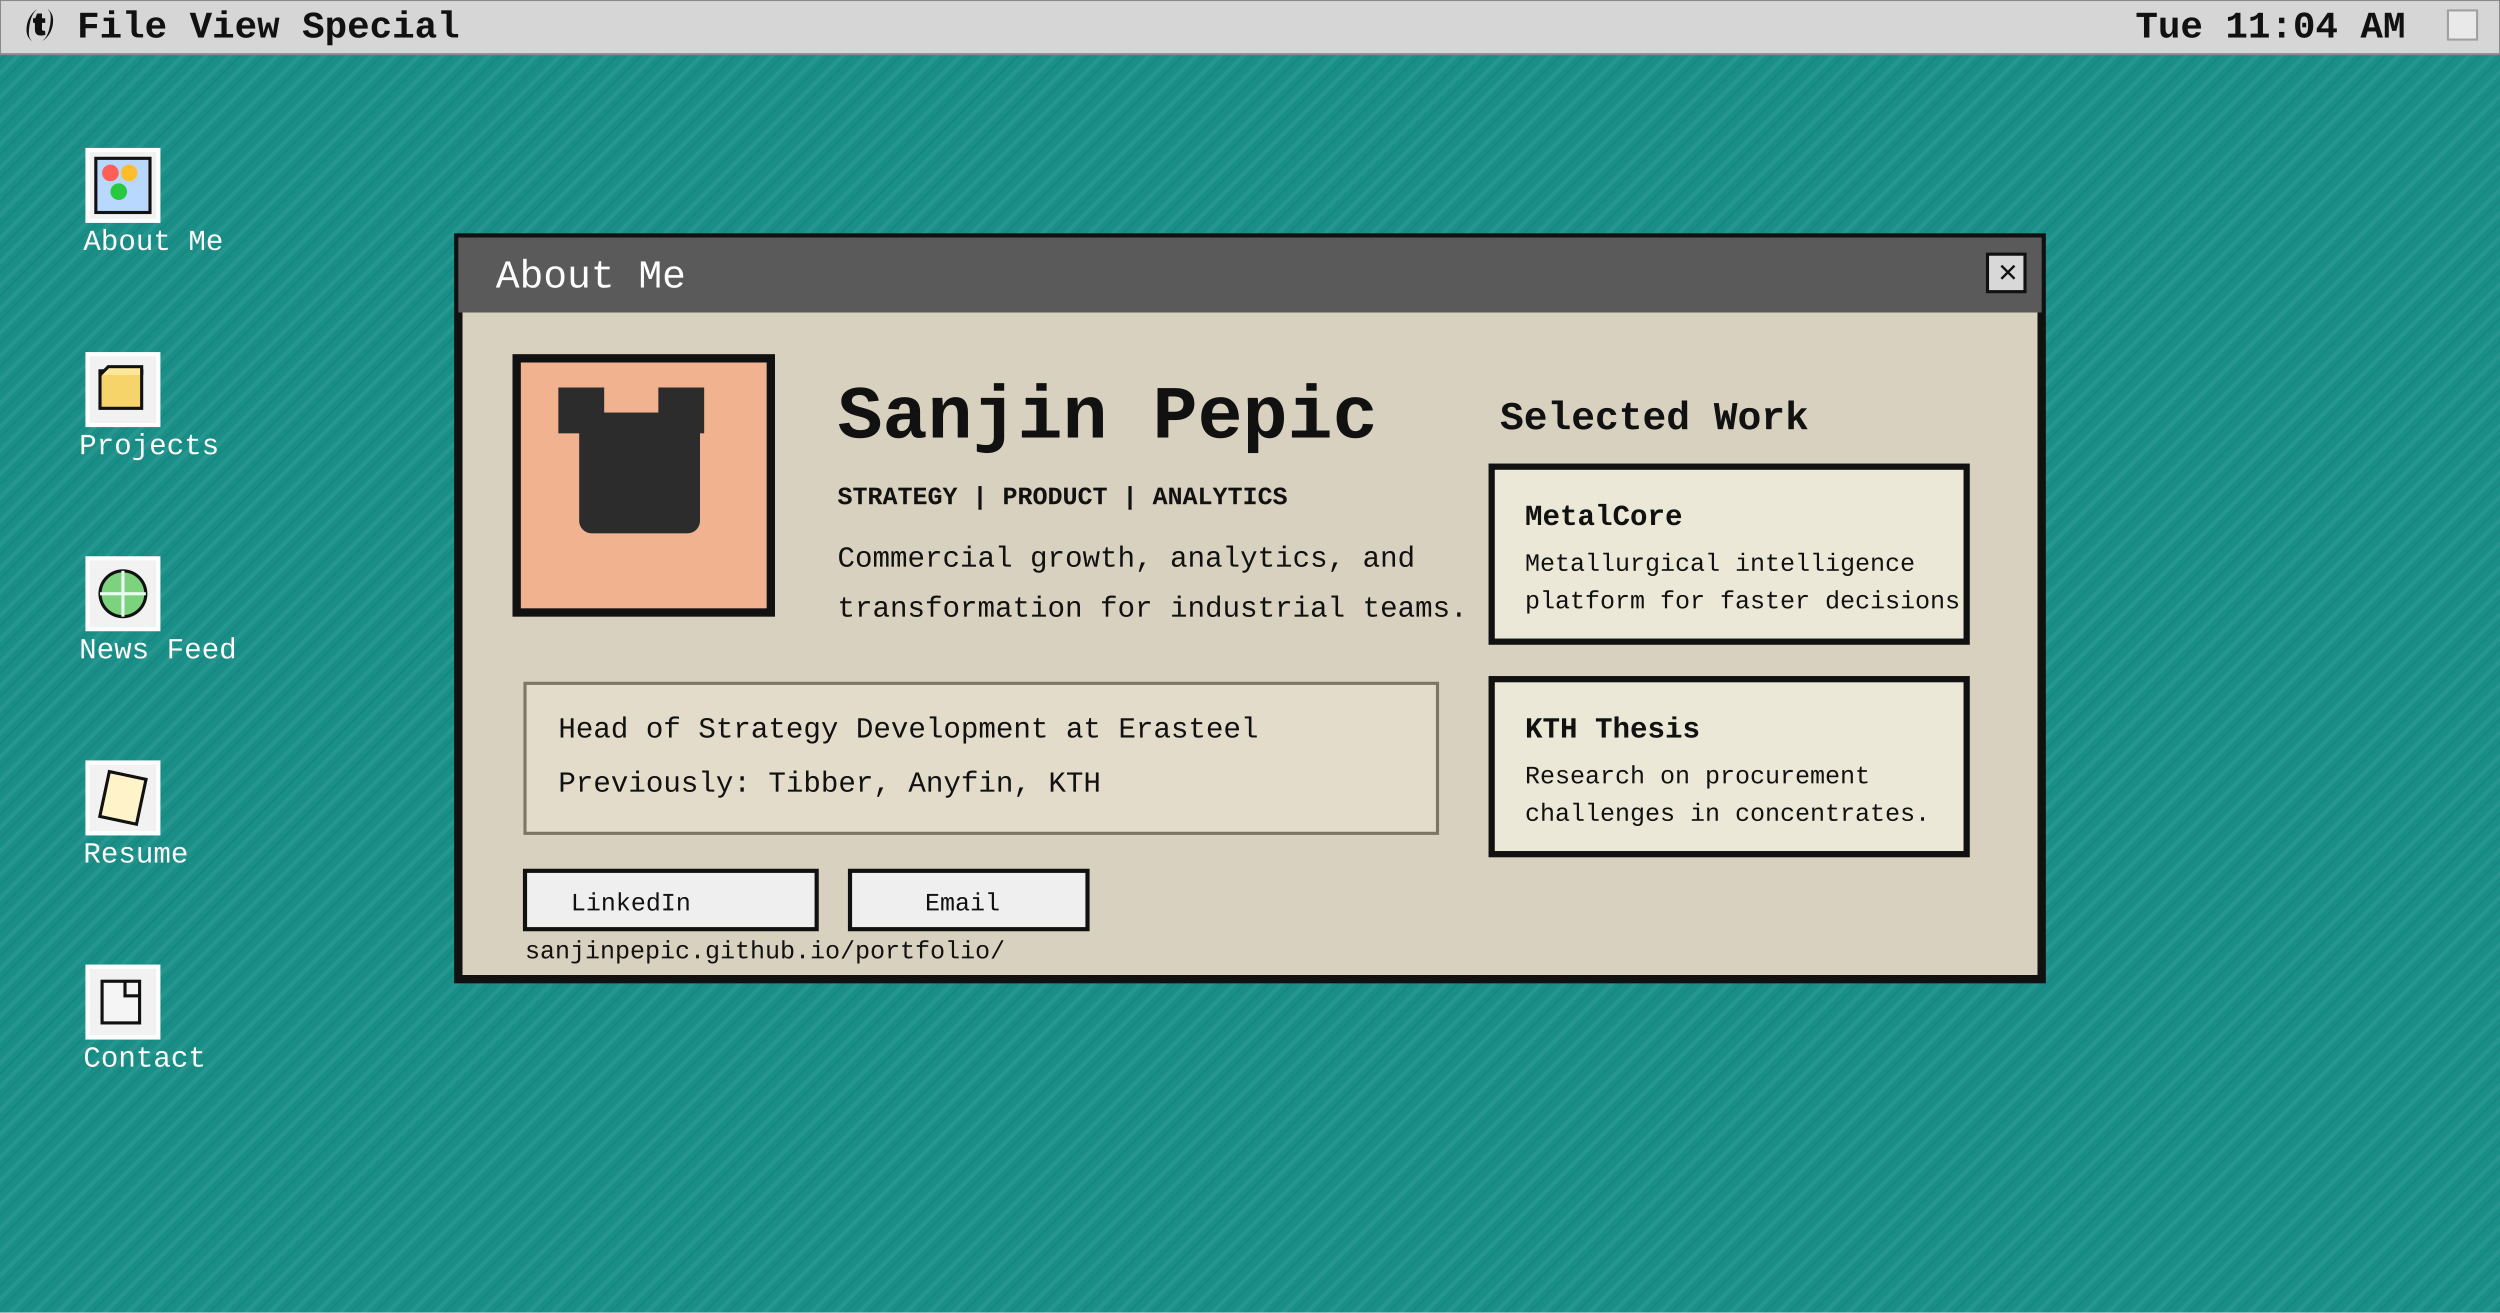
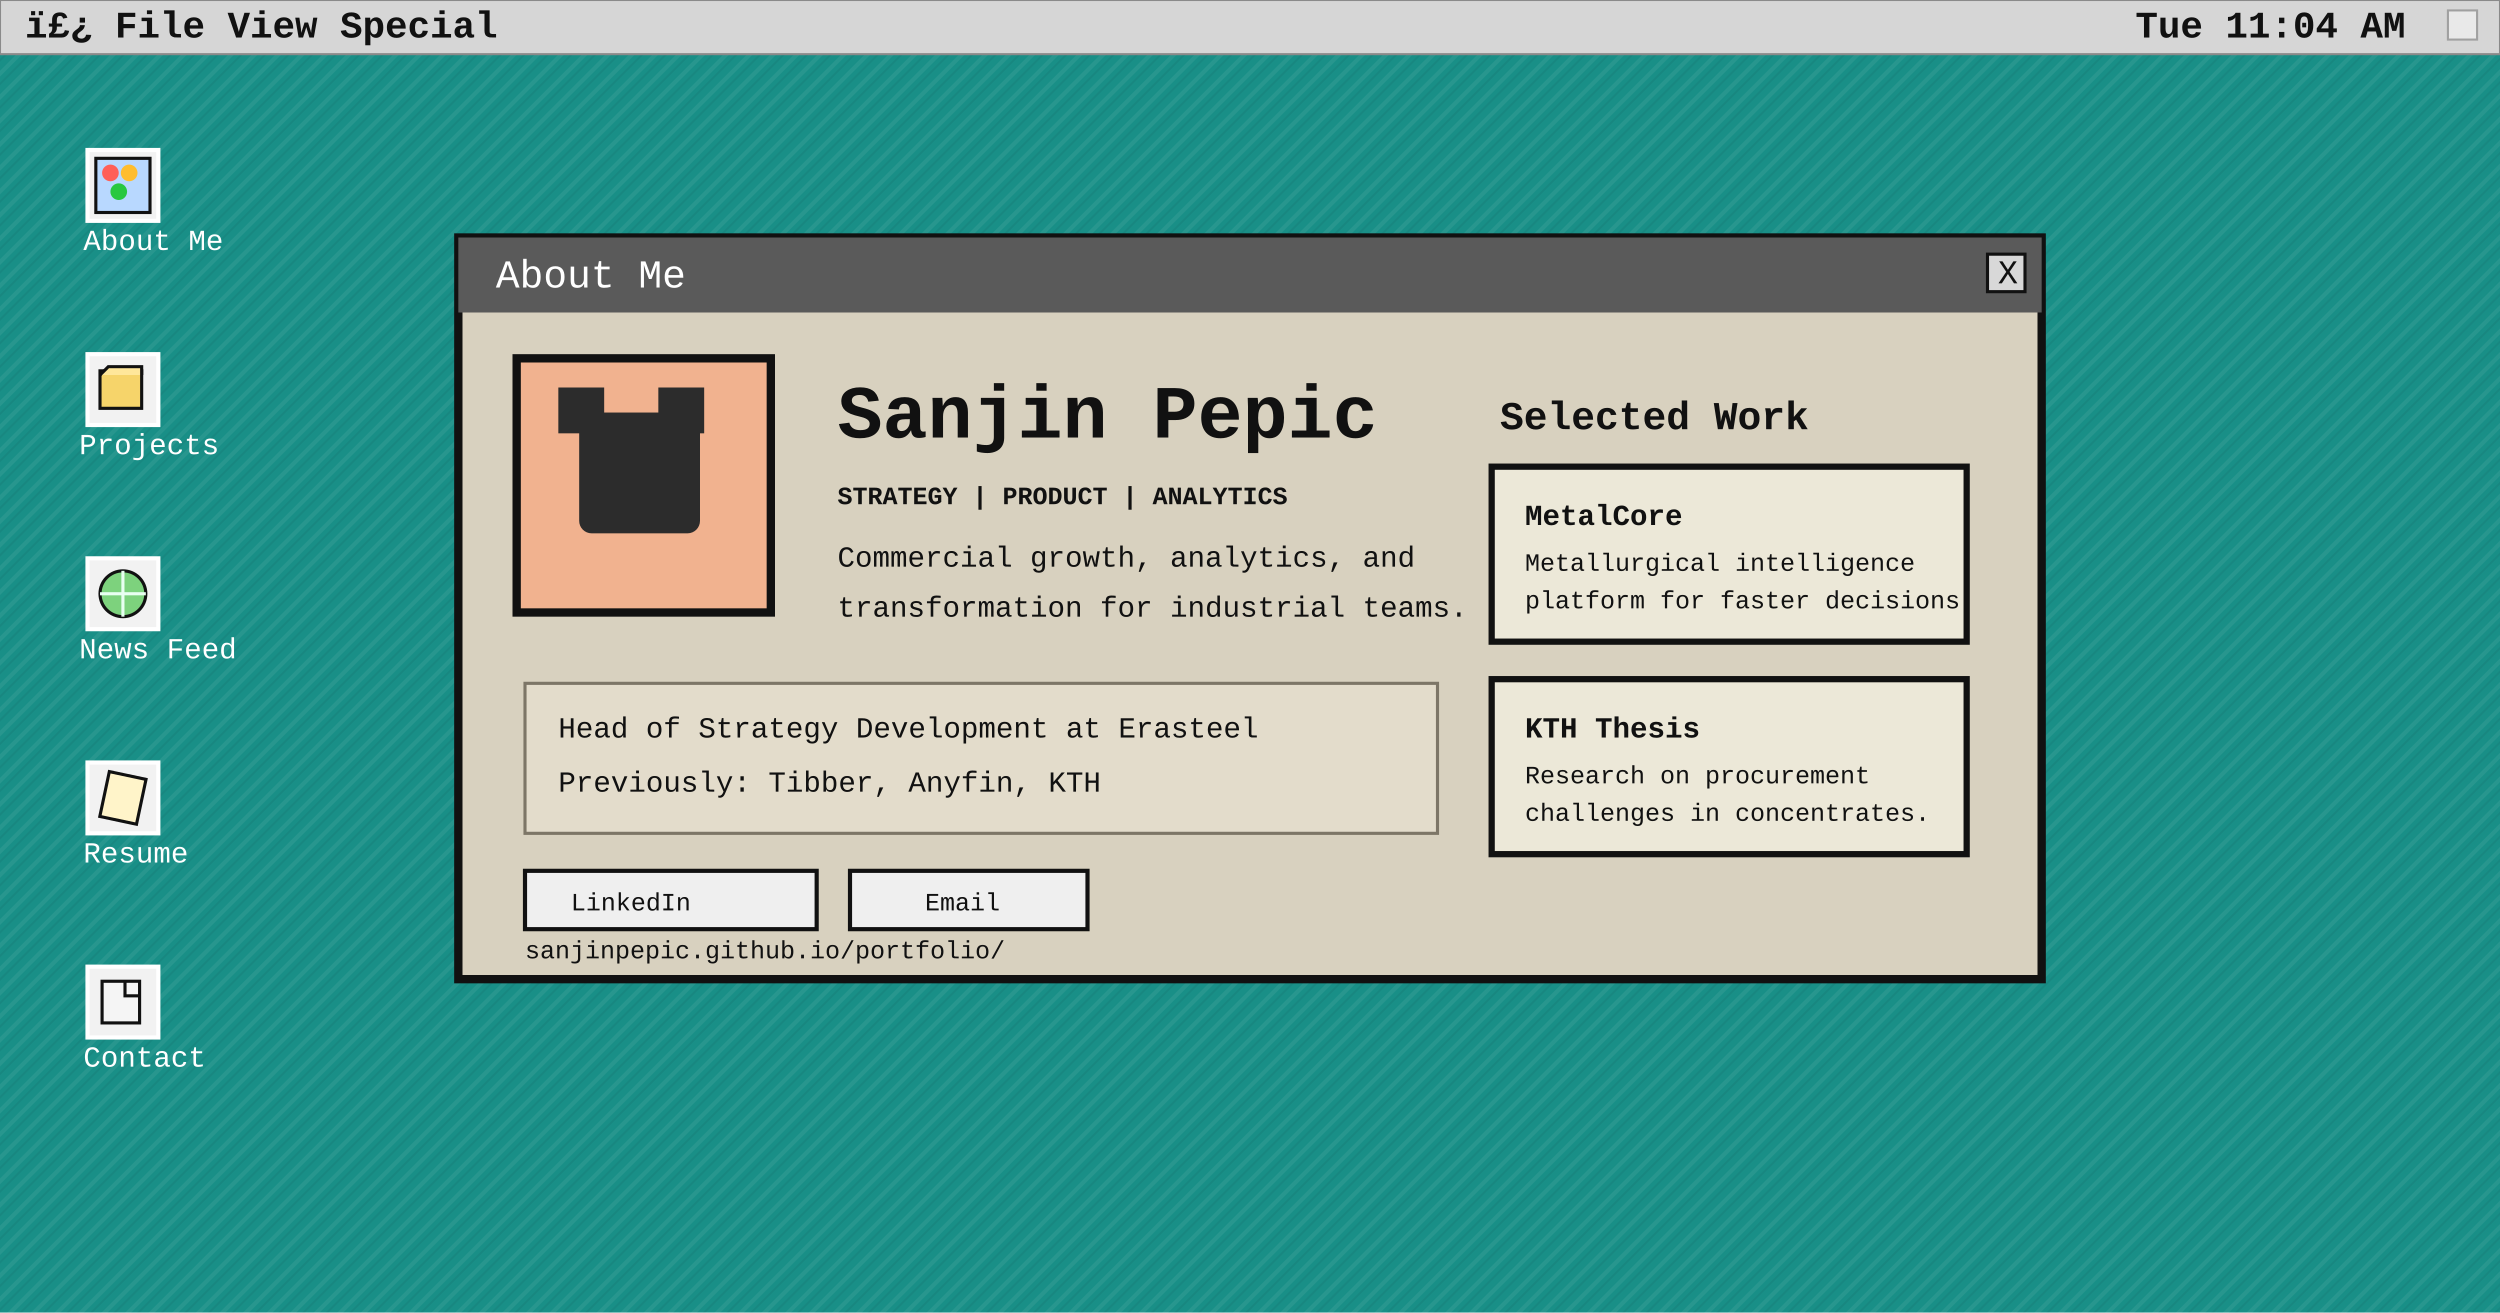
<svg xmlns="http://www.w3.org/2000/svg" width="1200" height="630" viewBox="0 0 1200 630" role="img" aria-labelledby="title desc">
  <defs>
    <pattern id="desktopLines" width="8" height="8" patternUnits="userSpaceOnUse" patternTransform="rotate(45)">
      <rect width="8" height="8" fill="#198f87" />
      <rect width="2" height="8" fill="rgba(255,255,255,0.06)" />
      <rect x="4" width="1" height="8" fill="rgba(0,0,0,0.05)" />
    </pattern>
    <style>
      .mono { font-family: "Courier New", monospace; }
      .ui { fill: #111; font-family: "Courier New", monospace; }
      .ui-white { fill: #fff; font-family: "Courier New", monospace; }
      .label { fill: #fff; font-family: "Courier New", monospace; font-size: 14px; }
      .menu { fill: #111; font-family: "Courier New", monospace; font-size: 18px; font-weight: 700; }
      .title { fill: #111; font-family: "Courier New", monospace; font-size: 36px; font-weight: 700; }
      .body { fill: #111; font-family: "Courier New", monospace; font-size: 14px; }
      .small { fill: #111; font-family: "Courier New", monospace; font-size: 12px; }
    </style>
  </defs>
  <rect width="1200" height="630" fill="url(#desktopLines)" />
  <rect x="0" y="0" width="1200" height="26" fill="#d6d6d6" stroke="#8a8a8a" stroke-width="1" />
-   <text x="12" y="18" class="menu"> File View Special</text>
+   <text x="12" y="18" class="menu">ï£¿ File View Special</text>
  <text x="1025" y="18" class="menu">Tue 11:04 AM</text>
  <rect x="1175" y="5" width="14" height="14" fill="#e9e9e9" stroke="#a0a0a0" stroke-width="1" />
  <g transform="translate(42 72)">
    <g transform="translate(0 0)">
      <rect x="0" y="0" width="34" height="34" fill="#f2f2f2" stroke="#ffffff" stroke-width="2" />
      <rect x="4" y="4" width="26" height="26" fill="#b8d8ff" stroke="#111" stroke-width="1.5" />
      <circle cx="11" cy="11" r="4" fill="#ff5f57" />
      <circle cx="20" cy="11" r="4" fill="#ffbd2e" />
      <circle cx="15" cy="20" r="4" fill="#28c840" />
      <text x="-2" y="48" class="label">About Me</text>
    </g>
    <g transform="translate(0 98)">
      <rect x="0" y="0" width="34" height="34" fill="#f2f2f2" stroke="#ffffff" stroke-width="2" />
      <path d="M6 8h20v18H6z" fill="#f6d46a" stroke="#111" stroke-width="1.5" />
      <path d="M6 10l4-4h16v4" fill="#ffe79a" stroke="#111" stroke-width="1.5" />
      <text x="-4" y="48" class="label">Projects</text>
    </g>
    <g transform="translate(0 196)">
      <rect x="0" y="0" width="34" height="34" fill="#f2f2f2" stroke="#ffffff" stroke-width="2" />
      <circle cx="17" cy="17" r="11" fill="#7dd27d" stroke="#111" stroke-width="1.5" />
      <path d="M17 6v22M6 17h22" stroke="#e8fff1" stroke-width="1.5" />
      <text x="-4" y="48" class="label">News Feed</text>
    </g>
    <g transform="translate(0 294)">
      <rect x="0" y="0" width="34" height="34" fill="#f2f2f2" stroke="#ffffff" stroke-width="2" />
      <rect x="8" y="6" width="18" height="22" fill="#fff4c9" stroke="#111" stroke-width="1.5" transform="rotate(12 17 17)" />
      <text x="-2" y="48" class="label">Resume</text>
    </g>
    <g transform="translate(0 392)">
      <rect x="0" y="0" width="34" height="34" fill="#f2f2f2" stroke="#ffffff" stroke-width="2" />
      <rect x="7" y="7" width="18" height="20" fill="#f5f5f5" stroke="#111" stroke-width="1.5" />
      <path d="M25 14l-7 0 0-7" fill="none" stroke="#111" stroke-width="1.5" />
      <text x="-2" y="48" class="label">Contact</text>
    </g>
  </g>
  <g transform="translate(220 114)">
    <rect x="0" y="0" width="760" height="356" fill="#d8d1bf" stroke="#111" stroke-width="4" />
    <rect x="0" y="0" width="760" height="36" fill="#5a5a5a" />
    <text x="18" y="24" class="ui-white" style="font-size:19px;">About Me</text>
    <rect x="734" y="8" width="18" height="18" fill="#d8d8d8" stroke="#111" stroke-width="1.5" />
-     <text x="739" y="22" class="ui" style="font-size:16px;">×</text>
+     <text x="739" y="22" class="ui" style="font-size:16px;">X</text>
    <rect x="28" y="58" width="122" height="122" fill="#f1b28f" stroke="#111" stroke-width="4" />
    <rect x="58" y="84" width="58" height="58" rx="6" fill="#2c2c2c" />
    <rect x="48" y="72" width="22" height="22" fill="#2c2c2c" />
    <rect x="96" y="72" width="22" height="22" fill="#2c2c2c" />
    <text x="182" y="96" class="title">Sanjin Pepic</text>
    <text x="182" y="128" class="small" style="font-weight:700;">STRATEGY | PRODUCT | ANALYTICS</text>
    <text x="182" y="158" class="body">Commercial growth, analytics, and</text>
    <text x="182" y="182" class="body">transformation for industrial teams.</text>
    <rect x="32" y="214" width="438" height="72" fill="#e3dccb" stroke="#7d7667" stroke-width="1.5" />
    <text x="48" y="240" class="body">Head of Strategy Development at Erasteel</text>
    <text x="48" y="266" class="body">Previously: Tibber, Anyfin, KTH</text>
    <rect x="32" y="304" width="140" height="28" fill="#efefef" stroke="#111" stroke-width="2" />
    <text x="54" y="323" class="small">LinkedIn</text>
    <rect x="188" y="304" width="114" height="28" fill="#efefef" stroke="#111" stroke-width="2" />
    <text x="224" y="323" class="small">Email</text>
    <text x="500" y="92" class="ui" style="font-size:19px; font-weight:700;">Selected Work</text>
    <rect x="496" y="110" width="228" height="84" fill="#ece8d8" stroke="#111" stroke-width="3" />
    <text x="512" y="138" class="body" style="font-weight:700;">MetalCore</text>
    <text x="512" y="160" class="small">Metallurgical intelligence</text>
    <text x="512" y="178" class="small">platform for faster decisions.</text>
    <rect x="496" y="212" width="228" height="84" fill="#ece8d8" stroke="#111" stroke-width="3" />
    <text x="512" y="240" class="body" style="font-weight:700;">KTH Thesis</text>
    <text x="512" y="262" class="small">Research on procurement</text>
    <text x="512" y="280" class="small">challenges in concentrates.</text>
    <text x="32" y="346" class="small">sanjinpepic.github.io/portfolio/</text>
  </g>
</svg>
